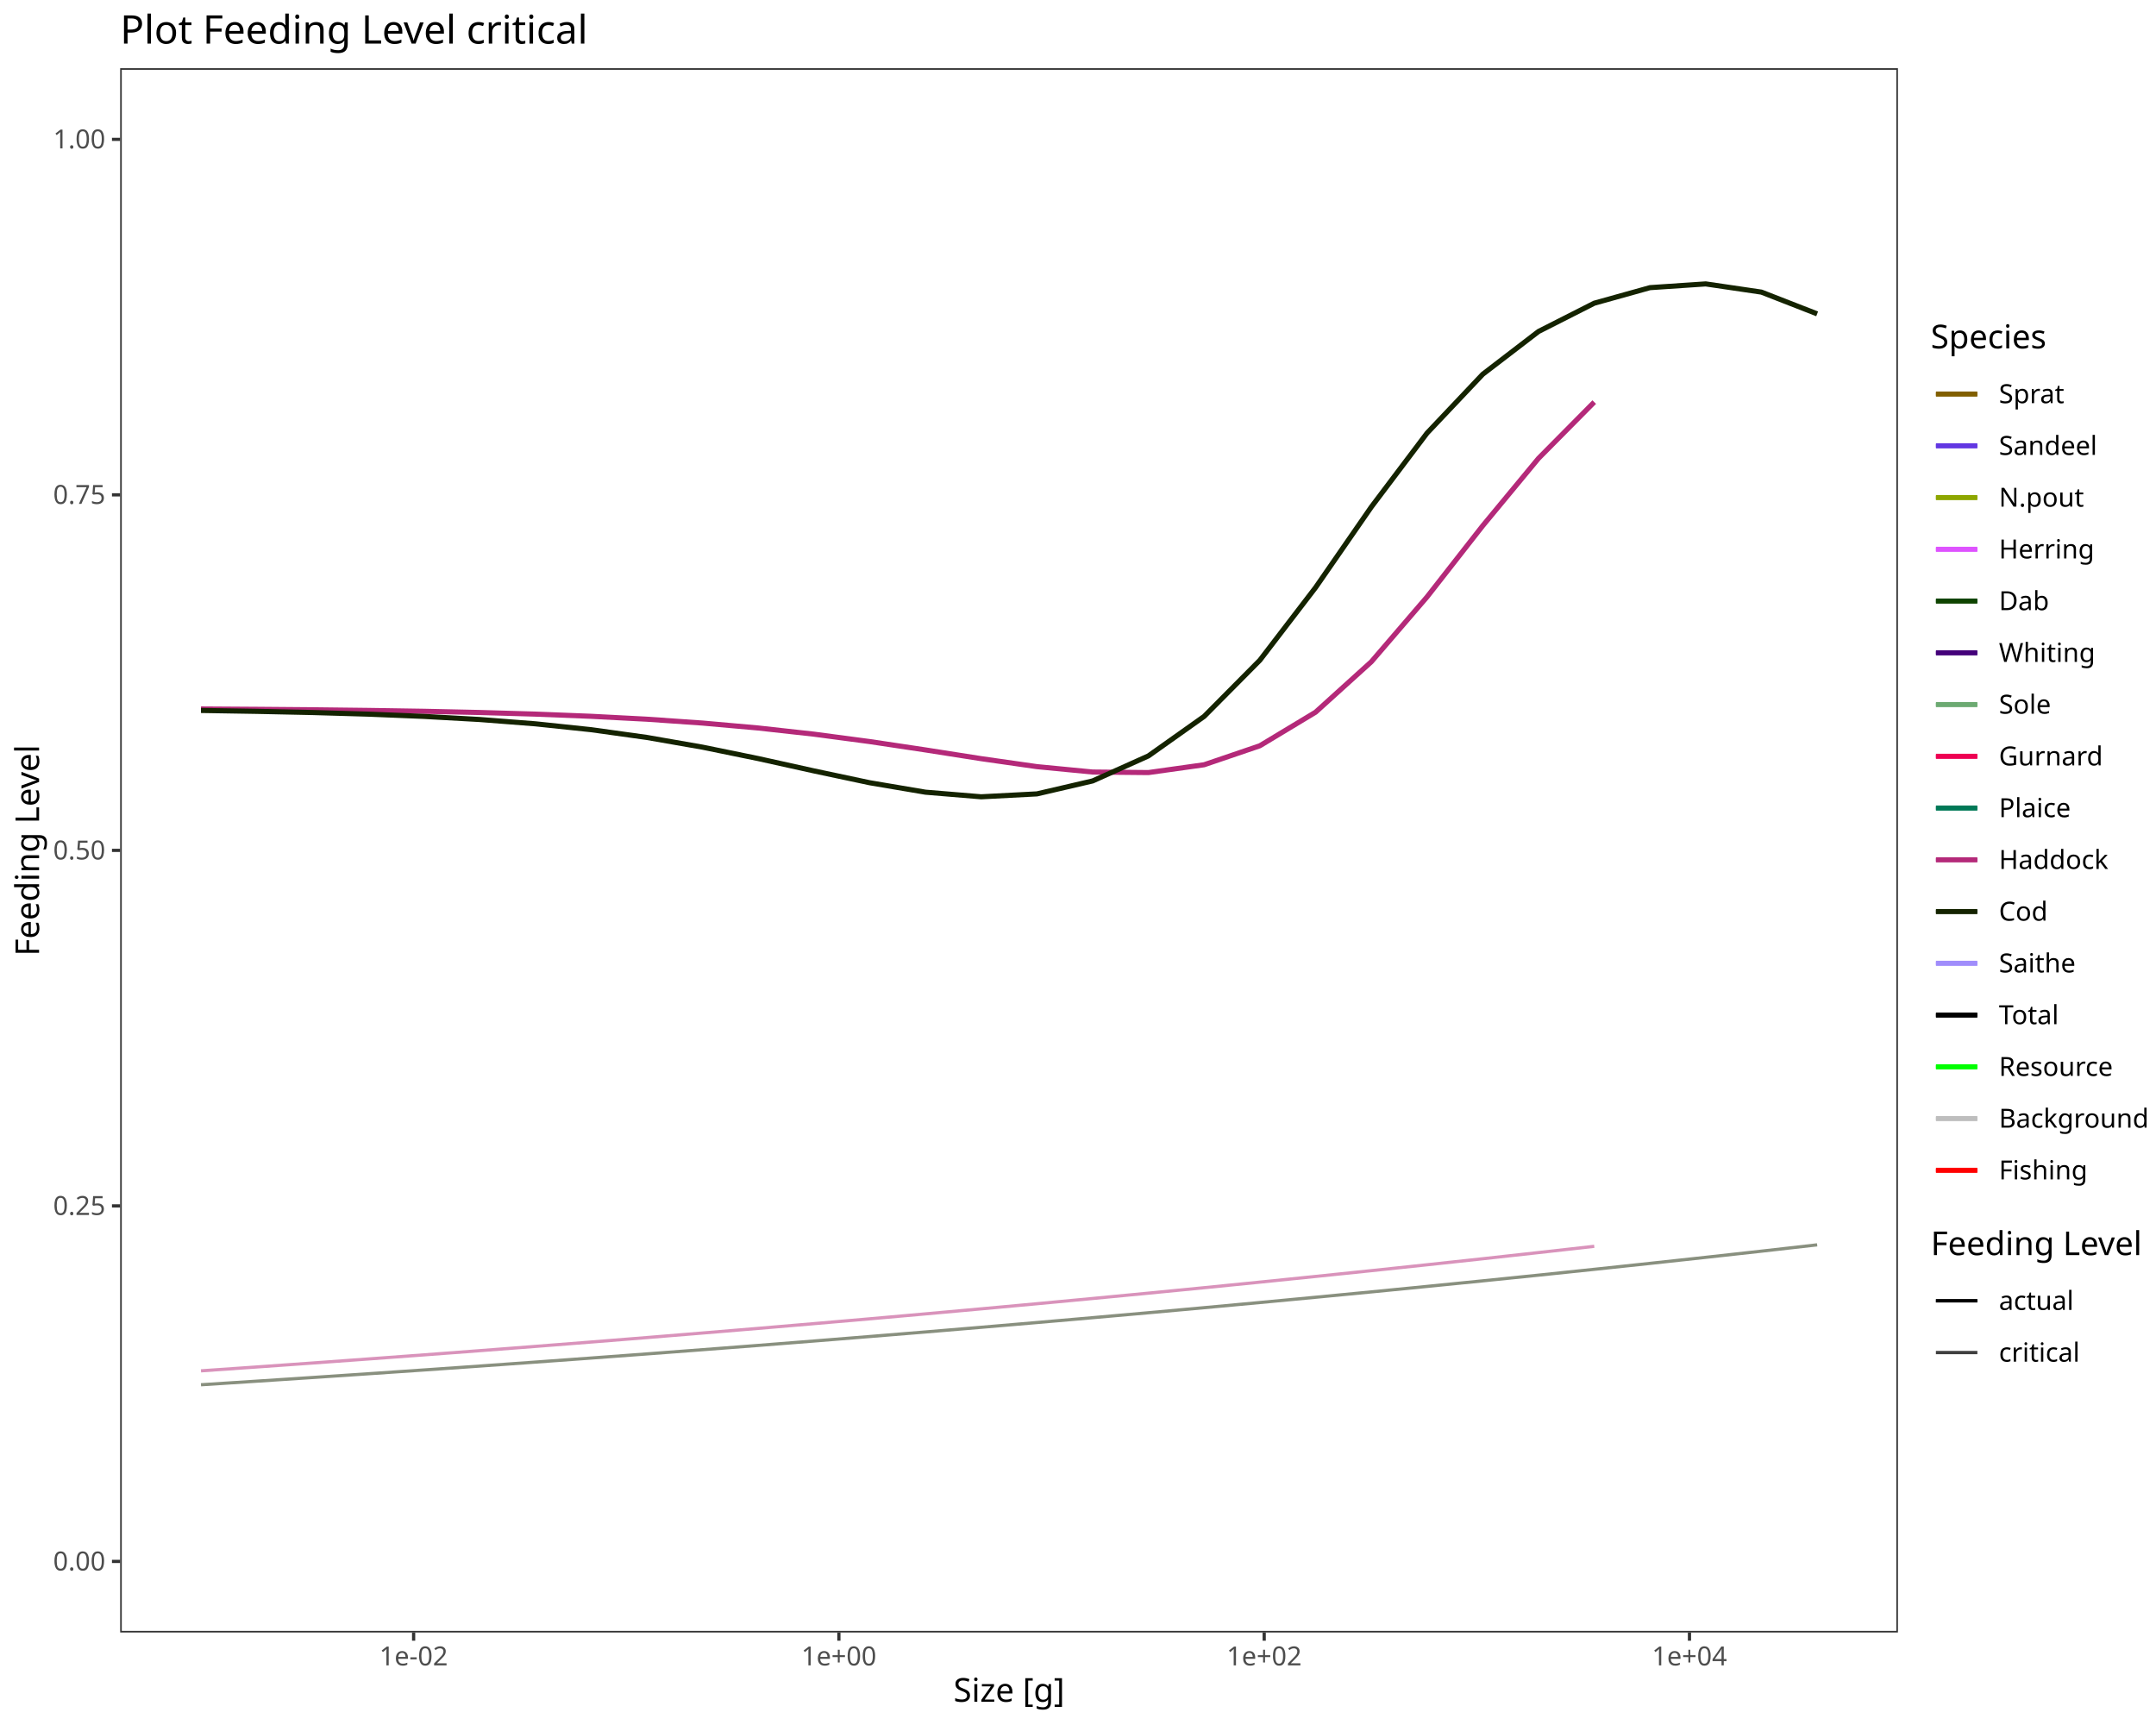
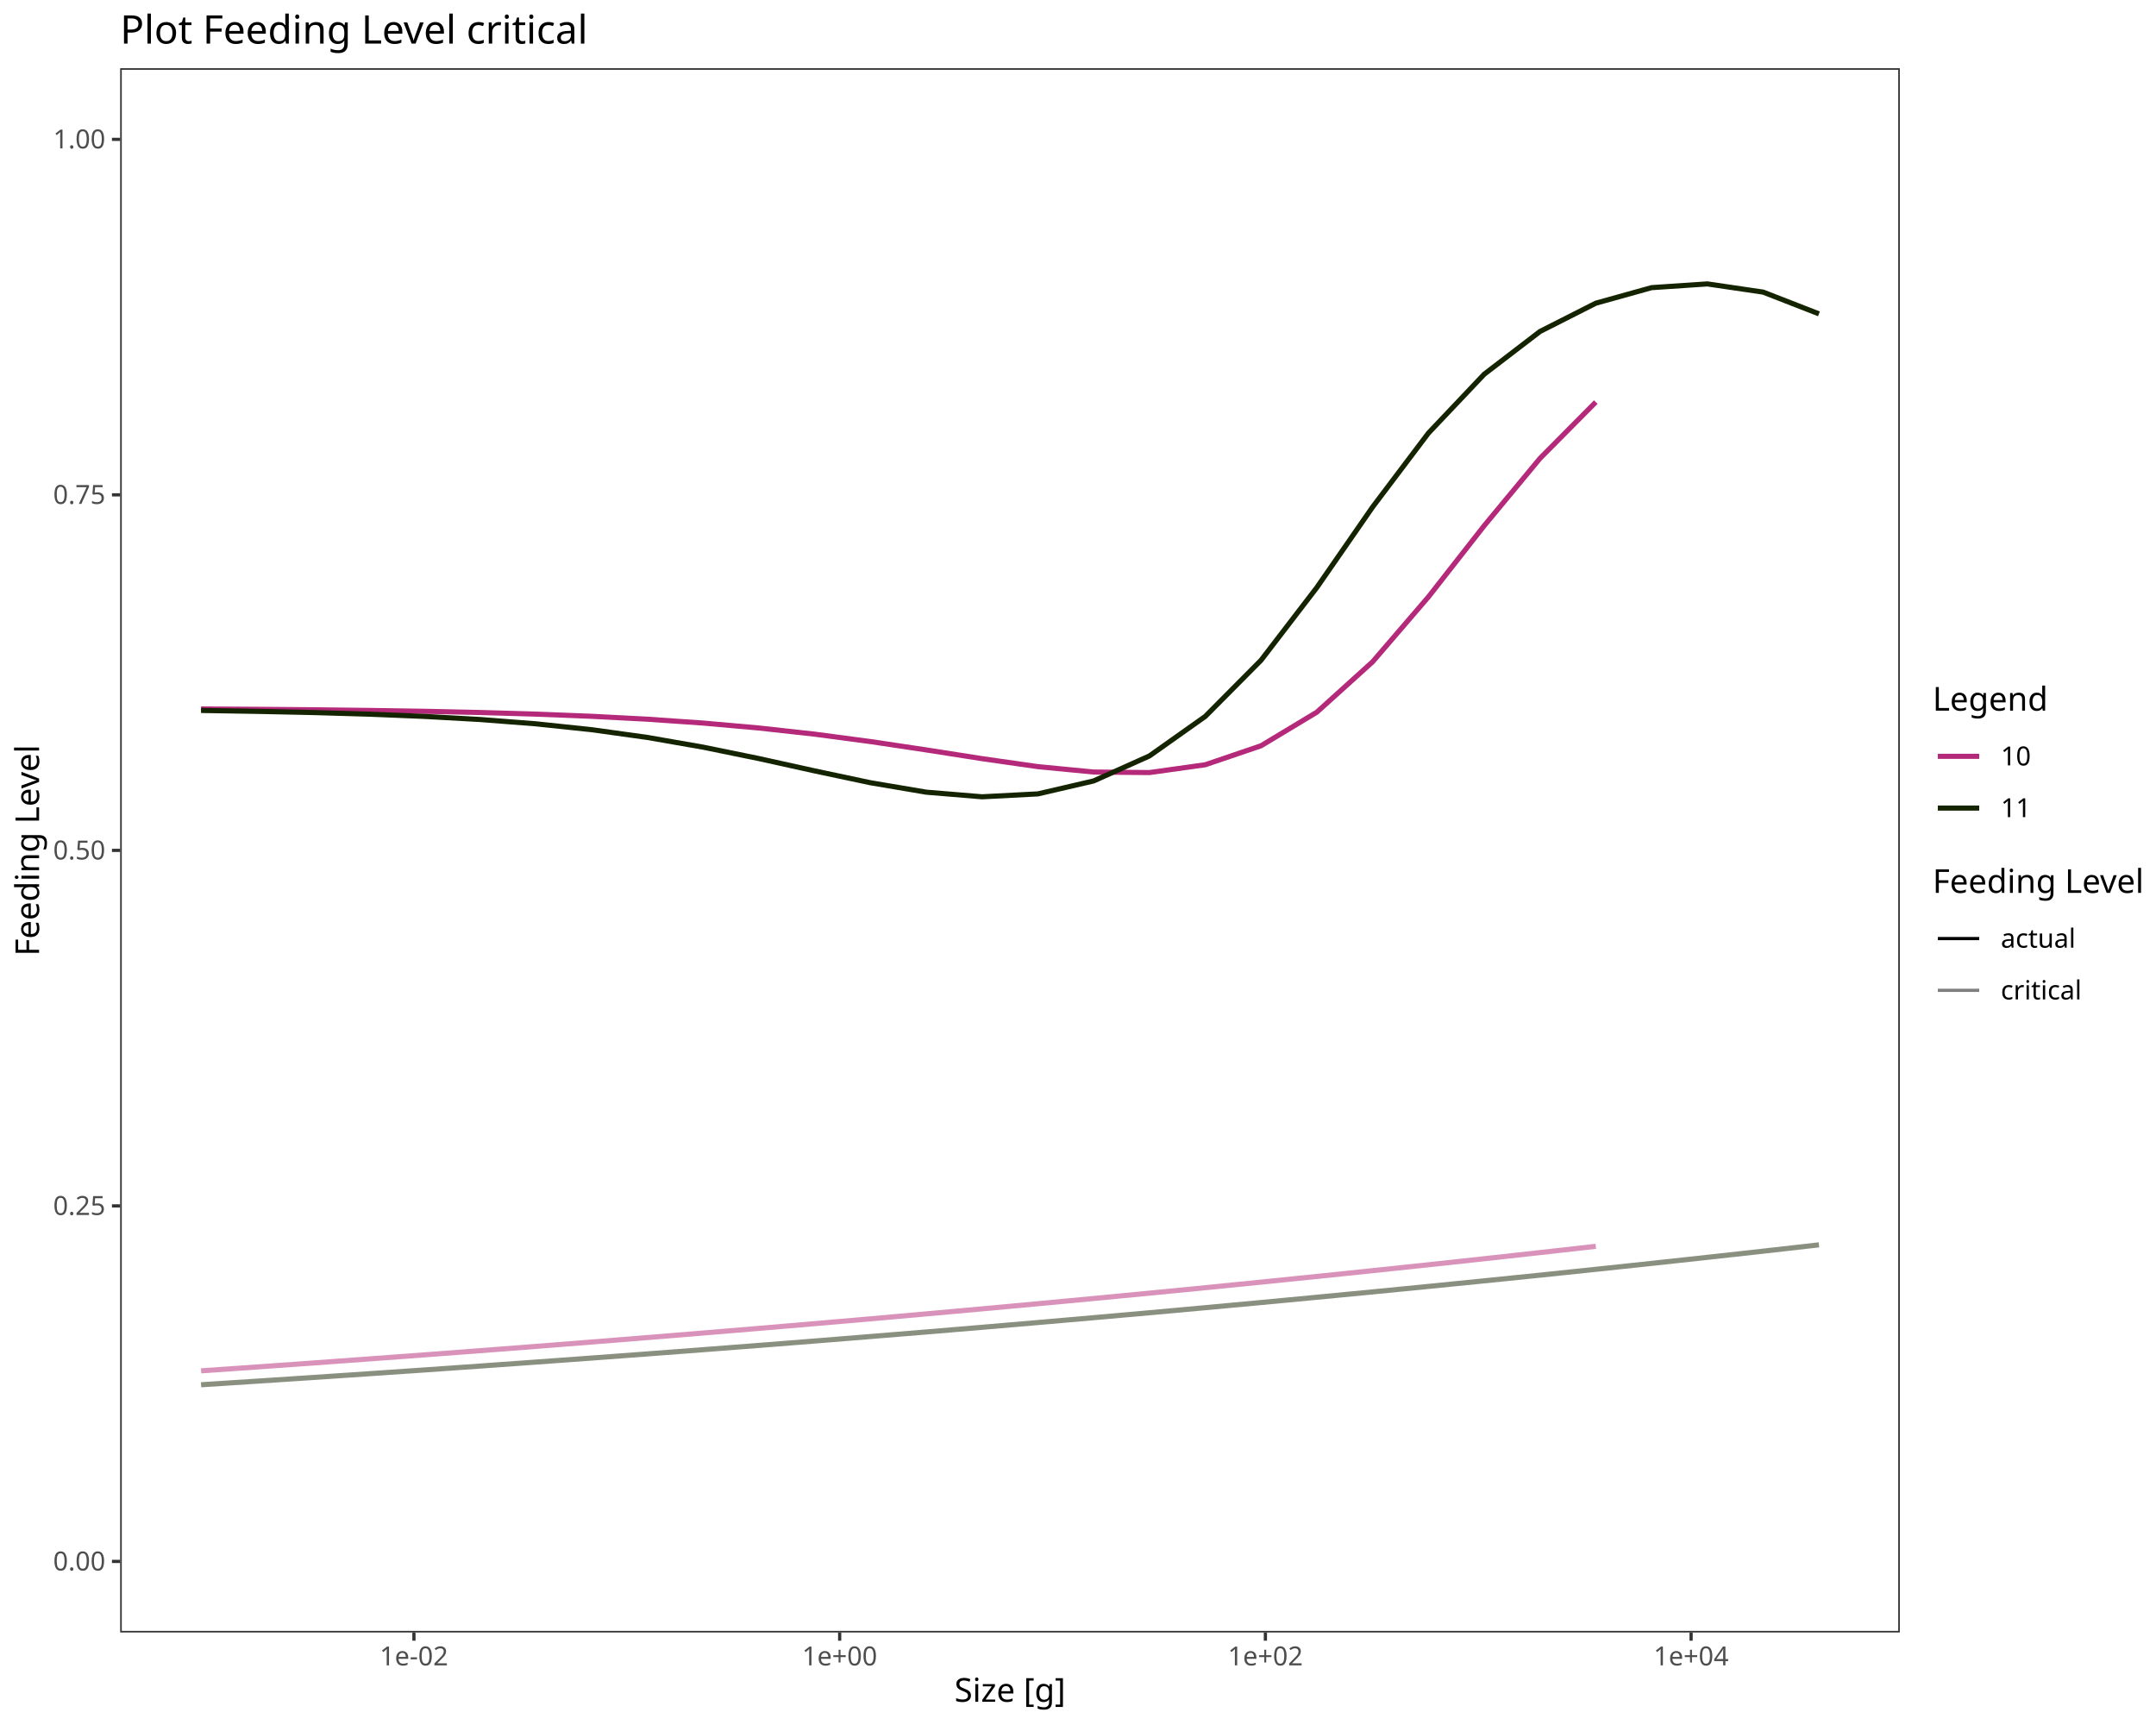
<svg xmlns="http://www.w3.org/2000/svg" class="svglite" data-engine-version="2.0" width="720.00pt" height="576.00pt" viewBox="0 0 720.00 576.00">
  <defs>
    <style type="text/css">
    .svglite line, .svglite polyline, .svglite polygon, .svglite path, .svglite rect, .svglite circle {
      fill: none;
      stroke: #000000;
      stroke-linecap: round;
      stroke-linejoin: round;
      stroke-miterlimit: 10.00;
    }
  </style>
  </defs>
  <rect width="100%" height="100%" style="stroke: none; fill: #FFFFFF;" />
  <defs>
    <clipPath id="cpMC4wMHw3MjAuMDB8MC4wMHw1NzYuMDA=">
      <rect x="0.00" y="0.00" width="720.00" height="576.00" />
    </clipPath>
  </defs>
  <g clip-path="url(#cpMC4wMHw3MjAuMDB8MC4wMHw1NzYuMDA=)">
    <rect x="0.00" y="0.00" width="720.00" height="576.00" style="stroke-width: 1.07; stroke: #FFFFFF; fill: #FFFFFF;" />
  </g>
  <defs>
-     <clipPath id="cpNDAuMTN8NjMzLjgzfDIyLjc4fDU0NS4xMQ==">
-       <rect x="40.13" y="22.78" width="593.69" height="522.33" />
+     <clipPath id="cpNDAuMTN8NjM0LjQ1fDIyLjc4fDU0NS4xMQ==">
+       <rect x="40.13" y="22.78" width="594.32" height="522.33" />
    </clipPath>
  </defs>
-   <g clip-path="url(#cpNDAuMTN8NjMzLjgzfDIyLjc4fDU0NS4xMQ==)">
-     <rect x="40.13" y="22.78" width="593.69" height="522.33" style="stroke-width: 1.07; stroke: none; fill: #FFFFFF;" />
-     <polyline points="67.12,236.73 85.73,236.85 104.34,237.00 122.95,237.22 141.56,237.51 160.17,237.91 178.79,238.45 197.40,239.18 216.01,240.15 234.62,241.44 253.23,243.09 271.84,245.15 290.45,247.62 309.06,250.41 327.67,253.33 346.28,255.99 364.90,257.79 383.51,257.97 402.12,255.36 420.73,249.02 439.34,237.81 457.95,220.98 476.56,199.32 495.17,175.54 513.78,153.06 532.40,134.26 " style="stroke-width: 1.71; stroke: #B42979; stroke-linecap: butt;" />
-     <polyline points="67.12,237.23 85.73,237.53 104.34,237.92 122.95,238.46 141.56,239.21 160.17,240.25 178.79,241.69 197.40,243.65 216.01,246.24 234.62,249.49 253.23,253.30 271.84,257.42 290.45,261.37 309.06,264.52 327.67,266.06 346.28,265.09 364.90,260.76 383.51,252.41 402.12,239.22 420.73,220.46 439.34,196.18 457.95,169.29 476.56,144.62 495.17,124.96 513.78,110.69 532.40,101.24 551.01,96.05 569.62,94.80 588.23,97.54 606.84,104.80 " style="stroke-width: 1.71; stroke: #142300; stroke-linecap: butt;" />
-     <polyline points="67.12,457.74 85.73,456.45 104.34,455.13 122.95,453.78 141.56,452.41 160.17,451.01 178.79,449.58 197.40,448.12 216.01,446.63 234.62,445.11 253.23,443.56 271.84,441.98 290.45,440.37 309.06,438.72 327.67,437.04 346.28,435.33 364.90,433.58 383.51,431.80 402.12,429.98 420.73,428.12 439.34,426.22 457.95,424.29 476.56,422.32 495.17,420.31 513.78,418.25 532.40,416.16 " style="stroke-width: 1.07; stroke: #B42979; stroke-opacity: 0.50; stroke-linecap: butt;" />
-     <polyline points="67.12,462.39 85.73,461.19 104.34,459.97 122.95,458.72 141.56,457.45 160.17,456.15 178.79,454.82 197.40,453.47 216.01,452.09 234.62,450.68 253.23,449.25 271.84,447.78 290.45,446.28 309.06,444.76 327.67,443.20 346.28,441.61 364.90,439.99 383.51,438.34 402.12,436.65 420.73,434.93 439.34,433.17 457.95,431.38 476.56,429.55 495.17,427.69 513.78,425.79 532.40,423.84 551.01,421.86 569.62,419.84 588.23,417.78 606.84,415.67 " style="stroke-width: 1.07; stroke: #142300; stroke-opacity: 0.50; stroke-linecap: butt;" />
-     <rect x="40.13" y="22.78" width="593.69" height="522.33" style="stroke-width: 1.07; stroke: #333333;" />
+   <g clip-path="url(#cpNDAuMTN8NjM0LjQ1fDIyLjc4fDU0NS4xMQ==)">
+     <rect x="40.13" y="22.78" width="594.32" height="522.33" style="stroke-width: 1.07; stroke: none; fill: #FFFFFF;" />
+     <polyline points="67.15,236.73 85.78,236.85 104.41,237.00 123.04,237.22 141.67,237.51 160.30,237.91 178.93,238.45 197.56,239.18 216.19,240.15 234.82,241.44 253.45,243.09 272.09,245.15 290.72,247.62 309.35,250.41 327.98,253.33 346.61,255.99 365.24,257.79 383.87,257.97 402.50,255.36 421.13,249.02 439.76,237.81 458.39,220.98 477.02,199.32 495.65,175.54 514.28,153.06 532.92,134.26 " style="stroke-width: 1.71; stroke: #B42979; stroke-linecap: butt;" />
+     <polyline points="67.15,237.23 85.78,237.53 104.41,237.92 123.04,238.46 141.67,239.21 160.30,240.25 178.93,241.69 197.56,243.65 216.19,246.24 234.82,249.49 253.45,253.30 272.09,257.42 290.72,261.37 309.35,264.52 327.98,266.06 346.61,265.09 365.24,260.76 383.87,252.41 402.50,239.22 421.13,220.46 439.76,196.18 458.39,169.29 477.02,144.62 495.65,124.96 514.28,110.69 532.92,101.24 551.55,96.05 570.18,94.80 588.81,97.54 607.44,104.80 " style="stroke-width: 1.71; stroke: #142300; stroke-linecap: butt;" />
+     <polyline points="67.15,457.74 85.78,456.45 104.41,455.13 123.04,453.78 141.67,452.41 160.30,451.01 178.93,449.58 197.56,448.12 216.19,446.63 234.82,445.11 253.45,443.56 272.09,441.98 290.72,440.37 309.35,438.72 327.98,437.04 346.61,435.33 365.24,433.58 383.87,431.80 402.50,429.98 421.13,428.12 439.76,426.22 458.39,424.29 477.02,422.32 495.65,420.31 514.28,418.25 532.92,416.16 " style="stroke-width: 1.71; stroke: #B42979; stroke-opacity: 0.50; stroke-linecap: butt;" />
+     <polyline points="67.15,462.39 85.78,461.19 104.41,459.97 123.04,458.72 141.67,457.45 160.30,456.15 178.93,454.82 197.56,453.47 216.19,452.09 234.82,450.68 253.45,449.25 272.09,447.78 290.72,446.28 309.35,444.76 327.98,443.20 346.61,441.61 365.24,439.99 383.87,438.34 402.50,436.65 421.13,434.93 439.76,433.17 458.39,431.38 477.02,429.55 495.65,427.69 514.28,425.79 532.92,423.84 551.55,421.86 570.18,419.84 588.81,417.78 607.44,415.67 " style="stroke-width: 1.71; stroke: #142300; stroke-opacity: 0.50; stroke-linecap: butt;" />
+     <rect x="40.13" y="22.78" width="594.32" height="522.33" style="stroke-width: 1.07; stroke: #333333;" />
  </g>
  <g clip-path="url(#cpMC4wMHw3MjAuMDB8MC4wMHw1NzYuMDA=)">
    <text x="35.20" y="524.40" text-anchor="end" style="font-size: 8.80px; fill: #4D4D4D; font-family: sans;" textLength="17.13px" lengthAdjust="spacingAndGlyphs">0.00</text>
    <text x="35.20" y="405.69" text-anchor="end" style="font-size: 8.80px; fill: #4D4D4D; font-family: sans;" textLength="17.13px" lengthAdjust="spacingAndGlyphs">0.25</text>
    <text x="35.20" y="286.98" text-anchor="end" style="font-size: 8.80px; fill: #4D4D4D; font-family: sans;" textLength="17.13px" lengthAdjust="spacingAndGlyphs">0.50</text>
    <text x="35.20" y="168.26" text-anchor="end" style="font-size: 8.80px; fill: #4D4D4D; font-family: sans;" textLength="17.13px" lengthAdjust="spacingAndGlyphs">0.75</text>
    <text x="35.20" y="49.55" text-anchor="end" style="font-size: 8.80px; fill: #4D4D4D; font-family: sans;" textLength="17.13px" lengthAdjust="spacingAndGlyphs">1.00</text>
    <polyline points="37.39,521.37 40.13,521.37 " style="stroke-width: 1.07; stroke: #333333; stroke-linecap: butt;" />
    <polyline points="37.39,402.66 40.13,402.66 " style="stroke-width: 1.07; stroke: #333333; stroke-linecap: butt;" />
    <polyline points="37.39,283.95 40.13,283.95 " style="stroke-width: 1.07; stroke: #333333; stroke-linecap: butt;" />
    <polyline points="37.39,165.24 40.13,165.24 " style="stroke-width: 1.07; stroke: #333333; stroke-linecap: butt;" />
    <polyline points="37.39,46.53 40.13,46.53 " style="stroke-width: 1.07; stroke: #333333; stroke-linecap: butt;" />
-     <polyline points="138.13,547.85 138.13,545.11 " style="stroke-width: 1.07; stroke: #333333; stroke-linecap: butt;" />
-     <polyline points="280.15,547.85 280.15,545.11 " style="stroke-width: 1.07; stroke: #333333; stroke-linecap: butt;" />
-     <polyline points="422.18,547.85 422.18,545.11 " style="stroke-width: 1.07; stroke: #333333; stroke-linecap: butt;" />
-     <polyline points="564.20,547.85 564.20,545.11 " style="stroke-width: 1.07; stroke: #333333; stroke-linecap: butt;" />
-     <text x="138.13" y="556.10" text-anchor="middle" style="font-size: 8.80px; fill: #4D4D4D; font-family: sans;" textLength="22.51px" lengthAdjust="spacingAndGlyphs">1e-02</text>
-     <text x="280.15" y="556.10" text-anchor="middle" style="font-size: 8.80px; fill: #4D4D4D; font-family: sans;" textLength="24.72px" lengthAdjust="spacingAndGlyphs">1e+00</text>
-     <text x="422.18" y="556.10" text-anchor="middle" style="font-size: 8.80px; fill: #4D4D4D; font-family: sans;" textLength="24.72px" lengthAdjust="spacingAndGlyphs">1e+02</text>
-     <text x="564.20" y="556.10" text-anchor="middle" style="font-size: 8.80px; fill: #4D4D4D; font-family: sans;" textLength="24.72px" lengthAdjust="spacingAndGlyphs">1e+04</text>
-     <text x="336.98" y="568.24" text-anchor="middle" style="font-size: 11.00px; font-family: sans;" textLength="36.69px" lengthAdjust="spacingAndGlyphs">Size [g]</text>
+     <polyline points="138.23,547.85 138.23,545.11 " style="stroke-width: 1.07; stroke: #333333; stroke-linecap: butt;" />
+     <polyline points="280.41,547.85 280.41,545.11 " style="stroke-width: 1.07; stroke: #333333; stroke-linecap: butt;" />
+     <polyline points="422.58,547.85 422.58,545.11 " style="stroke-width: 1.07; stroke: #333333; stroke-linecap: butt;" />
+     <polyline points="564.75,547.85 564.75,545.11 " style="stroke-width: 1.07; stroke: #333333; stroke-linecap: butt;" />
+     <text x="138.23" y="556.10" text-anchor="middle" style="font-size: 8.80px; fill: #4D4D4D; font-family: sans;" textLength="22.51px" lengthAdjust="spacingAndGlyphs">1e-02</text>
+     <text x="280.41" y="556.10" text-anchor="middle" style="font-size: 8.80px; fill: #4D4D4D; font-family: sans;" textLength="24.72px" lengthAdjust="spacingAndGlyphs">1e+00</text>
+     <text x="422.58" y="556.10" text-anchor="middle" style="font-size: 8.80px; fill: #4D4D4D; font-family: sans;" textLength="24.72px" lengthAdjust="spacingAndGlyphs">1e+02</text>
+     <text x="564.75" y="556.10" text-anchor="middle" style="font-size: 8.80px; fill: #4D4D4D; font-family: sans;" textLength="24.72px" lengthAdjust="spacingAndGlyphs">1e+04</text>
+     <text x="337.29" y="568.24" text-anchor="middle" style="font-size: 11.00px; font-family: sans;" textLength="36.69px" lengthAdjust="spacingAndGlyphs">Size [g]</text>
    <text transform="translate(13.05,283.95) rotate(-90)" text-anchor="middle" style="font-size: 11.00px; font-family: sans;" textLength="69.11px" lengthAdjust="spacingAndGlyphs">Feeding Level</text>
-     <rect x="644.78" y="107.62" width="69.74" height="291.81" style="stroke-width: 1.07; stroke: none; fill: #FFFFFF;" />
-     <text x="644.78" y="116.33" style="font-size: 11.00px; font-family: sans;" textLength="39.14px" lengthAdjust="spacingAndGlyphs">Species</text>
-     <rect x="644.78" y="122.95" width="17.28" height="17.28" style="stroke-width: 1.07; stroke: none; fill: #FFFFFF;" />
-     <line x1="646.51" y1="131.59" x2="660.34" y2="131.59" style="stroke-width: 1.71; stroke: #815F00; stroke-linecap: butt;" />
-     <line x1="646.51" y1="131.59" x2="660.34" y2="131.59" style="stroke-width: 1.07; stroke: #815F00; stroke-linecap: butt;" />
-     <rect x="644.78" y="140.23" width="17.28" height="17.28" style="stroke-width: 1.07; stroke: none; fill: #FFFFFF;" />
-     <line x1="646.51" y1="148.87" x2="660.34" y2="148.87" style="stroke-width: 1.71; stroke: #6237E2; stroke-linecap: butt;" />
-     <line x1="646.51" y1="148.87" x2="660.34" y2="148.87" style="stroke-width: 1.07; stroke: #6237E2; stroke-linecap: butt;" />
-     <rect x="644.78" y="157.51" width="17.28" height="17.28" style="stroke-width: 1.07; stroke: none; fill: #FFFFFF;" />
-     <line x1="646.51" y1="166.15" x2="660.34" y2="166.15" style="stroke-width: 1.71; stroke: #8DA600; stroke-linecap: butt;" />
-     <line x1="646.51" y1="166.15" x2="660.34" y2="166.15" style="stroke-width: 1.07; stroke: #8DA600; stroke-linecap: butt;" />
-     <rect x="644.78" y="174.79" width="17.28" height="17.28" style="stroke-width: 1.07; stroke: none; fill: #FFFFFF;" />
-     <line x1="646.51" y1="183.43" x2="660.34" y2="183.43" style="stroke-width: 1.71; stroke: #DE53FF; stroke-linecap: butt;" />
-     <line x1="646.51" y1="183.43" x2="660.34" y2="183.43" style="stroke-width: 1.07; stroke: #DE53FF; stroke-linecap: butt;" />
-     <rect x="644.78" y="192.07" width="17.28" height="17.28" style="stroke-width: 1.07; stroke: none; fill: #FFFFFF;" />
-     <line x1="646.51" y1="200.71" x2="660.34" y2="200.71" style="stroke-width: 1.71; stroke: #0E4300; stroke-linecap: butt;" />
-     <line x1="646.51" y1="200.71" x2="660.34" y2="200.71" style="stroke-width: 1.07; stroke: #0E4300; stroke-linecap: butt;" />
-     <rect x="644.78" y="209.35" width="17.28" height="17.28" style="stroke-width: 1.07; stroke: none; fill: #FFFFFF;" />
-     <line x1="646.51" y1="217.99" x2="660.34" y2="217.99" style="stroke-width: 1.71; stroke: #430079; stroke-linecap: butt;" />
-     <line x1="646.51" y1="217.99" x2="660.34" y2="217.99" style="stroke-width: 1.07; stroke: #430079; stroke-linecap: butt;" />
-     <rect x="644.78" y="226.63" width="17.28" height="17.28" style="stroke-width: 1.07; stroke: none; fill: #FFFFFF;" />
-     <line x1="646.51" y1="235.27" x2="660.34" y2="235.27" style="stroke-width: 1.71; stroke: #6CAA72; stroke-linecap: butt;" />
-     <line x1="646.51" y1="235.27" x2="660.34" y2="235.27" style="stroke-width: 1.07; stroke: #6CAA72; stroke-linecap: butt;" />
-     <rect x="644.78" y="243.91" width="17.28" height="17.28" style="stroke-width: 1.07; stroke: none; fill: #FFFFFF;" />
-     <line x1="646.51" y1="252.55" x2="660.34" y2="252.55" style="stroke-width: 1.71; stroke: #EE0053; stroke-linecap: butt;" />
-     <line x1="646.51" y1="252.55" x2="660.34" y2="252.55" style="stroke-width: 1.07; stroke: #EE0053; stroke-linecap: butt;" />
-     <rect x="644.78" y="261.19" width="17.28" height="17.28" style="stroke-width: 1.07; stroke: none; fill: #FFFFFF;" />
-     <line x1="646.51" y1="269.83" x2="660.34" y2="269.83" style="stroke-width: 1.71; stroke: #007957; stroke-linecap: butt;" />
-     <line x1="646.51" y1="269.83" x2="660.34" y2="269.83" style="stroke-width: 1.07; stroke: #007957; stroke-linecap: butt;" />
-     <rect x="644.78" y="278.47" width="17.28" height="17.28" style="stroke-width: 1.07; stroke: none; fill: #FFFFFF;" />
-     <line x1="646.51" y1="287.11" x2="660.34" y2="287.11" style="stroke-width: 1.71; stroke: #B42979; stroke-linecap: butt;" />
-     <line x1="646.51" y1="287.11" x2="660.34" y2="287.11" style="stroke-width: 1.07; stroke: #B42979; stroke-linecap: butt;" />
-     <rect x="644.78" y="295.75" width="17.28" height="17.28" style="stroke-width: 1.07; stroke: none; fill: #FFFFFF;" />
-     <line x1="646.51" y1="304.39" x2="660.34" y2="304.39" style="stroke-width: 1.71; stroke: #142300; stroke-linecap: butt;" />
-     <line x1="646.51" y1="304.39" x2="660.34" y2="304.39" style="stroke-width: 1.07; stroke: #142300; stroke-linecap: butt;" />
-     <rect x="644.78" y="313.03" width="17.28" height="17.28" style="stroke-width: 1.07; stroke: none; fill: #FFFFFF;" />
-     <line x1="646.51" y1="321.67" x2="660.34" y2="321.67" style="stroke-width: 1.71; stroke: #A08DFB; stroke-linecap: butt;" />
-     <line x1="646.51" y1="321.67" x2="660.34" y2="321.67" style="stroke-width: 1.07; stroke: #A08DFB; stroke-linecap: butt;" />
-     <rect x="644.78" y="330.31" width="17.28" height="17.28" style="stroke-width: 1.07; stroke: none; fill: #FFFFFF;" />
-     <line x1="646.51" y1="338.95" x2="660.34" y2="338.95" style="stroke-width: 1.71; stroke-linecap: butt;" />
-     <line x1="646.51" y1="338.95" x2="660.34" y2="338.95" style="stroke-width: 1.07; stroke-linecap: butt;" />
-     <rect x="644.78" y="347.59" width="17.28" height="17.28" style="stroke-width: 1.07; stroke: none; fill: #FFFFFF;" />
-     <line x1="646.51" y1="356.23" x2="660.34" y2="356.23" style="stroke-width: 1.71; stroke: #00FF00; stroke-linecap: butt;" />
-     <line x1="646.51" y1="356.23" x2="660.34" y2="356.23" style="stroke-width: 1.07; stroke: #00FF00; stroke-linecap: butt;" />
-     <rect x="644.78" y="364.87" width="17.28" height="17.28" style="stroke-width: 1.07; stroke: none; fill: #FFFFFF;" />
-     <line x1="646.51" y1="373.51" x2="660.34" y2="373.51" style="stroke-width: 1.71; stroke: #BEBEBE; stroke-linecap: butt;" />
-     <line x1="646.51" y1="373.51" x2="660.34" y2="373.51" style="stroke-width: 1.07; stroke: #BEBEBE; stroke-linecap: butt;" />
-     <rect x="644.78" y="382.15" width="17.28" height="17.28" style="stroke-width: 1.07; stroke: none; fill: #FFFFFF;" />
-     <line x1="646.51" y1="390.79" x2="660.34" y2="390.79" style="stroke-width: 1.71; stroke: #FF0000; stroke-linecap: butt;" />
-     <line x1="646.51" y1="390.79" x2="660.34" y2="390.79" style="stroke-width: 1.07; stroke: #FF0000; stroke-linecap: butt;" />
-     <text x="667.54" y="134.62" style="font-size: 8.80px; font-family: sans;" textLength="21.04px" lengthAdjust="spacingAndGlyphs">Sprat</text>
-     <text x="667.54" y="151.90" style="font-size: 8.80px; font-family: sans;" textLength="32.30px" lengthAdjust="spacingAndGlyphs">Sandeel</text>
-     <text x="667.54" y="169.18" style="font-size: 8.80px; font-family: sans;" textLength="25.93px" lengthAdjust="spacingAndGlyphs">N.pout</text>
-     <text x="667.54" y="186.46" style="font-size: 8.80px; font-family: sans;" textLength="28.86px" lengthAdjust="spacingAndGlyphs">Herring</text>
-     <text x="667.54" y="203.74" style="font-size: 8.80px; font-family: sans;" textLength="16.15px" lengthAdjust="spacingAndGlyphs">Dab</text>
-     <text x="667.54" y="221.02" style="font-size: 8.80px; font-family: sans;" textLength="29.34px" lengthAdjust="spacingAndGlyphs">Whiting</text>
-     <text x="667.54" y="238.30" style="font-size: 8.80px; font-family: sans;" textLength="17.61px" lengthAdjust="spacingAndGlyphs">Sole</text>
-     <text x="667.54" y="255.58" style="font-size: 8.80px; font-family: sans;" textLength="32.29px" lengthAdjust="spacingAndGlyphs">Gurnard</text>
-     <text x="667.54" y="272.86" style="font-size: 8.80px; font-family: sans;" textLength="23.97px" lengthAdjust="spacingAndGlyphs">Plaice</text>
-     <text x="667.54" y="290.14" style="font-size: 8.80px; font-family: sans;" textLength="34.74px" lengthAdjust="spacingAndGlyphs">Haddock</text>
-     <text x="667.54" y="307.42" style="font-size: 8.80px; font-family: sans;" textLength="16.15px" lengthAdjust="spacingAndGlyphs">Cod</text>
-     <text x="667.54" y="324.70" style="font-size: 8.80px; font-family: sans;" textLength="24.95px" lengthAdjust="spacingAndGlyphs">Saithe</text>
-     <text x="667.54" y="341.98" style="font-size: 8.80px; font-family: sans;" textLength="19.56px" lengthAdjust="spacingAndGlyphs">Total</text>
-     <text x="667.54" y="359.26" style="font-size: 8.80px; font-family: sans;" textLength="37.67px" lengthAdjust="spacingAndGlyphs">Resource</text>
-     <text x="667.54" y="376.54" style="font-size: 8.80px; font-family: sans;" textLength="46.98px" lengthAdjust="spacingAndGlyphs">Background</text>
-     <text x="667.54" y="393.82" style="font-size: 8.80px; font-family: sans;" textLength="28.37px" lengthAdjust="spacingAndGlyphs">Fishing</text>
-     <rect x="644.78" y="410.39" width="69.11" height="49.89" style="stroke-width: 1.07; stroke: none; fill: #FFFFFF;" />
-     <text x="644.78" y="419.10" style="font-size: 11.00px; font-family: sans;" textLength="69.11px" lengthAdjust="spacingAndGlyphs">Feeding Level</text>
-     <rect x="644.78" y="425.72" width="17.28" height="17.28" style="stroke-width: 1.07; stroke: none; fill: #FFFFFF;" />
-     <line x1="646.51" y1="434.36" x2="660.34" y2="434.36" style="stroke-width: 1.07; stroke-linecap: butt;" />
-     <line x1="646.51" y1="434.36" x2="660.34" y2="434.36" style="stroke-width: 1.07; stroke-linecap: butt;" />
-     <rect x="644.78" y="443.00" width="17.28" height="17.28" style="stroke-width: 1.07; stroke: none; fill: #FFFFFF;" />
-     <line x1="646.51" y1="451.64" x2="660.34" y2="451.64" style="stroke-width: 1.07; stroke: #000000; stroke-opacity: 0.50; stroke-linecap: butt;" />
-     <line x1="646.51" y1="451.64" x2="660.34" y2="451.64" style="stroke-width: 1.07; stroke: #000000; stroke-opacity: 0.50; stroke-linecap: butt;" />
-     <text x="667.54" y="437.39" style="font-size: 8.80px; font-family: sans;" textLength="23.49px" lengthAdjust="spacingAndGlyphs">actual</text>
-     <text x="667.54" y="454.67" style="font-size: 8.80px; font-family: sans;" textLength="24.94px" lengthAdjust="spacingAndGlyphs">critical</text>
+     <rect x="645.41" y="228.58" width="36.71" height="49.89" style="stroke-width: 1.07; stroke: none; fill: #FFFFFF;" />
+     <text x="645.41" y="237.29" style="font-size: 11.00px; font-family: sans;" textLength="36.71px" lengthAdjust="spacingAndGlyphs">Legend</text>
+     <rect x="645.41" y="243.91" width="17.28" height="17.28" style="stroke-width: 1.07; stroke: none; fill: #FFFFFF;" />
+     <line x1="647.14" y1="252.55" x2="660.96" y2="252.55" style="stroke-width: 1.71; stroke: #B42979; stroke-linecap: butt;" />
+     <rect x="645.41" y="261.19" width="17.28" height="17.28" style="stroke-width: 1.07; stroke: none; fill: #FFFFFF;" />
+     <line x1="647.14" y1="269.83" x2="660.96" y2="269.83" style="stroke-width: 1.71; stroke: #142300; stroke-linecap: butt;" />
+     <text x="668.17" y="255.58" style="font-size: 8.80px; font-family: sans;" textLength="9.79px" lengthAdjust="spacingAndGlyphs">10</text>
+     <text x="668.17" y="272.86" style="font-size: 8.80px; font-family: sans;" textLength="9.79px" lengthAdjust="spacingAndGlyphs">11</text>
+     <rect x="645.41" y="289.43" width="69.11" height="49.89" style="stroke-width: 1.07; stroke: none; fill: #FFFFFF;" />
+     <text x="645.41" y="298.14" style="font-size: 11.00px; font-family: sans;" textLength="69.11px" lengthAdjust="spacingAndGlyphs">Feeding Level</text>
+     <rect x="645.41" y="304.76" width="17.28" height="17.28" style="stroke-width: 1.07; stroke: none; fill: #FFFFFF;" />
+     <line x1="647.14" y1="313.40" x2="660.96" y2="313.40" style="stroke-width: 1.07; stroke-linecap: butt;" />
+     <rect x="645.41" y="322.04" width="17.28" height="17.28" style="stroke-width: 1.07; stroke: none; fill: #FFFFFF;" />
+     <line x1="647.14" y1="330.68" x2="660.96" y2="330.68" style="stroke-width: 1.07; stroke: #000000; stroke-opacity: 0.50; stroke-linecap: butt;" />
+     <text x="668.17" y="316.43" style="font-size: 8.80px; font-family: sans;" textLength="23.49px" lengthAdjust="spacingAndGlyphs">actual</text>
+     <text x="668.17" y="333.71" style="font-size: 8.80px; font-family: sans;" textLength="24.94px" lengthAdjust="spacingAndGlyphs">critical</text>
    <text x="40.13" y="14.56" style="font-size: 13.20px; font-family: sans;" textLength="150.42px" lengthAdjust="spacingAndGlyphs">Plot Feeding Level critical</text>
  </g>
</svg>
